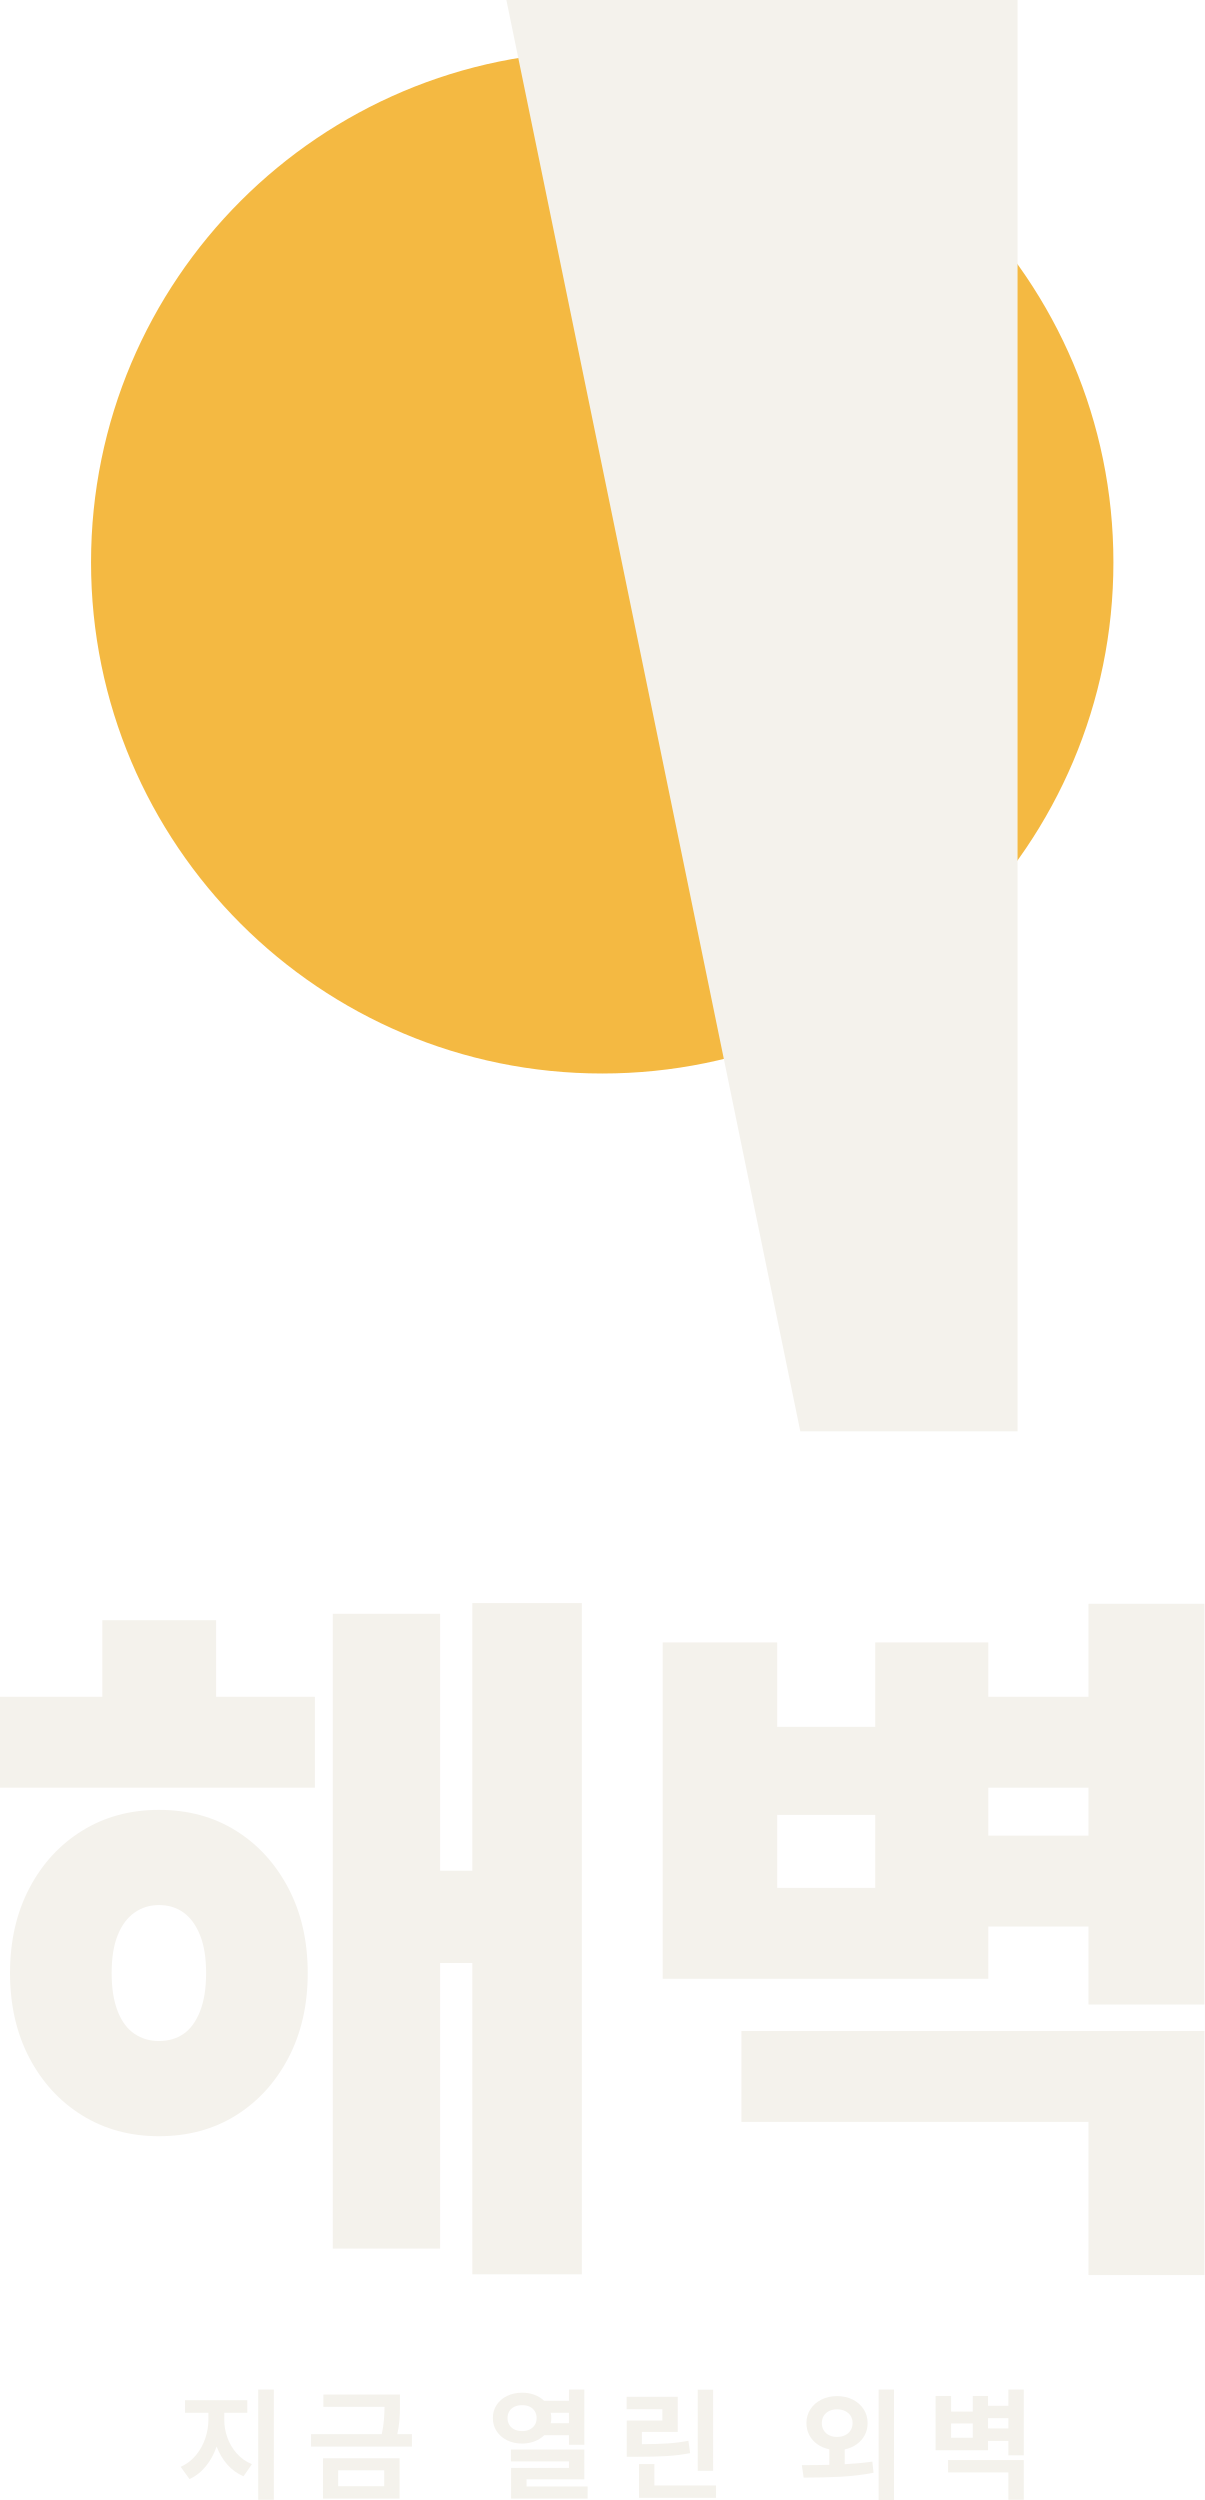
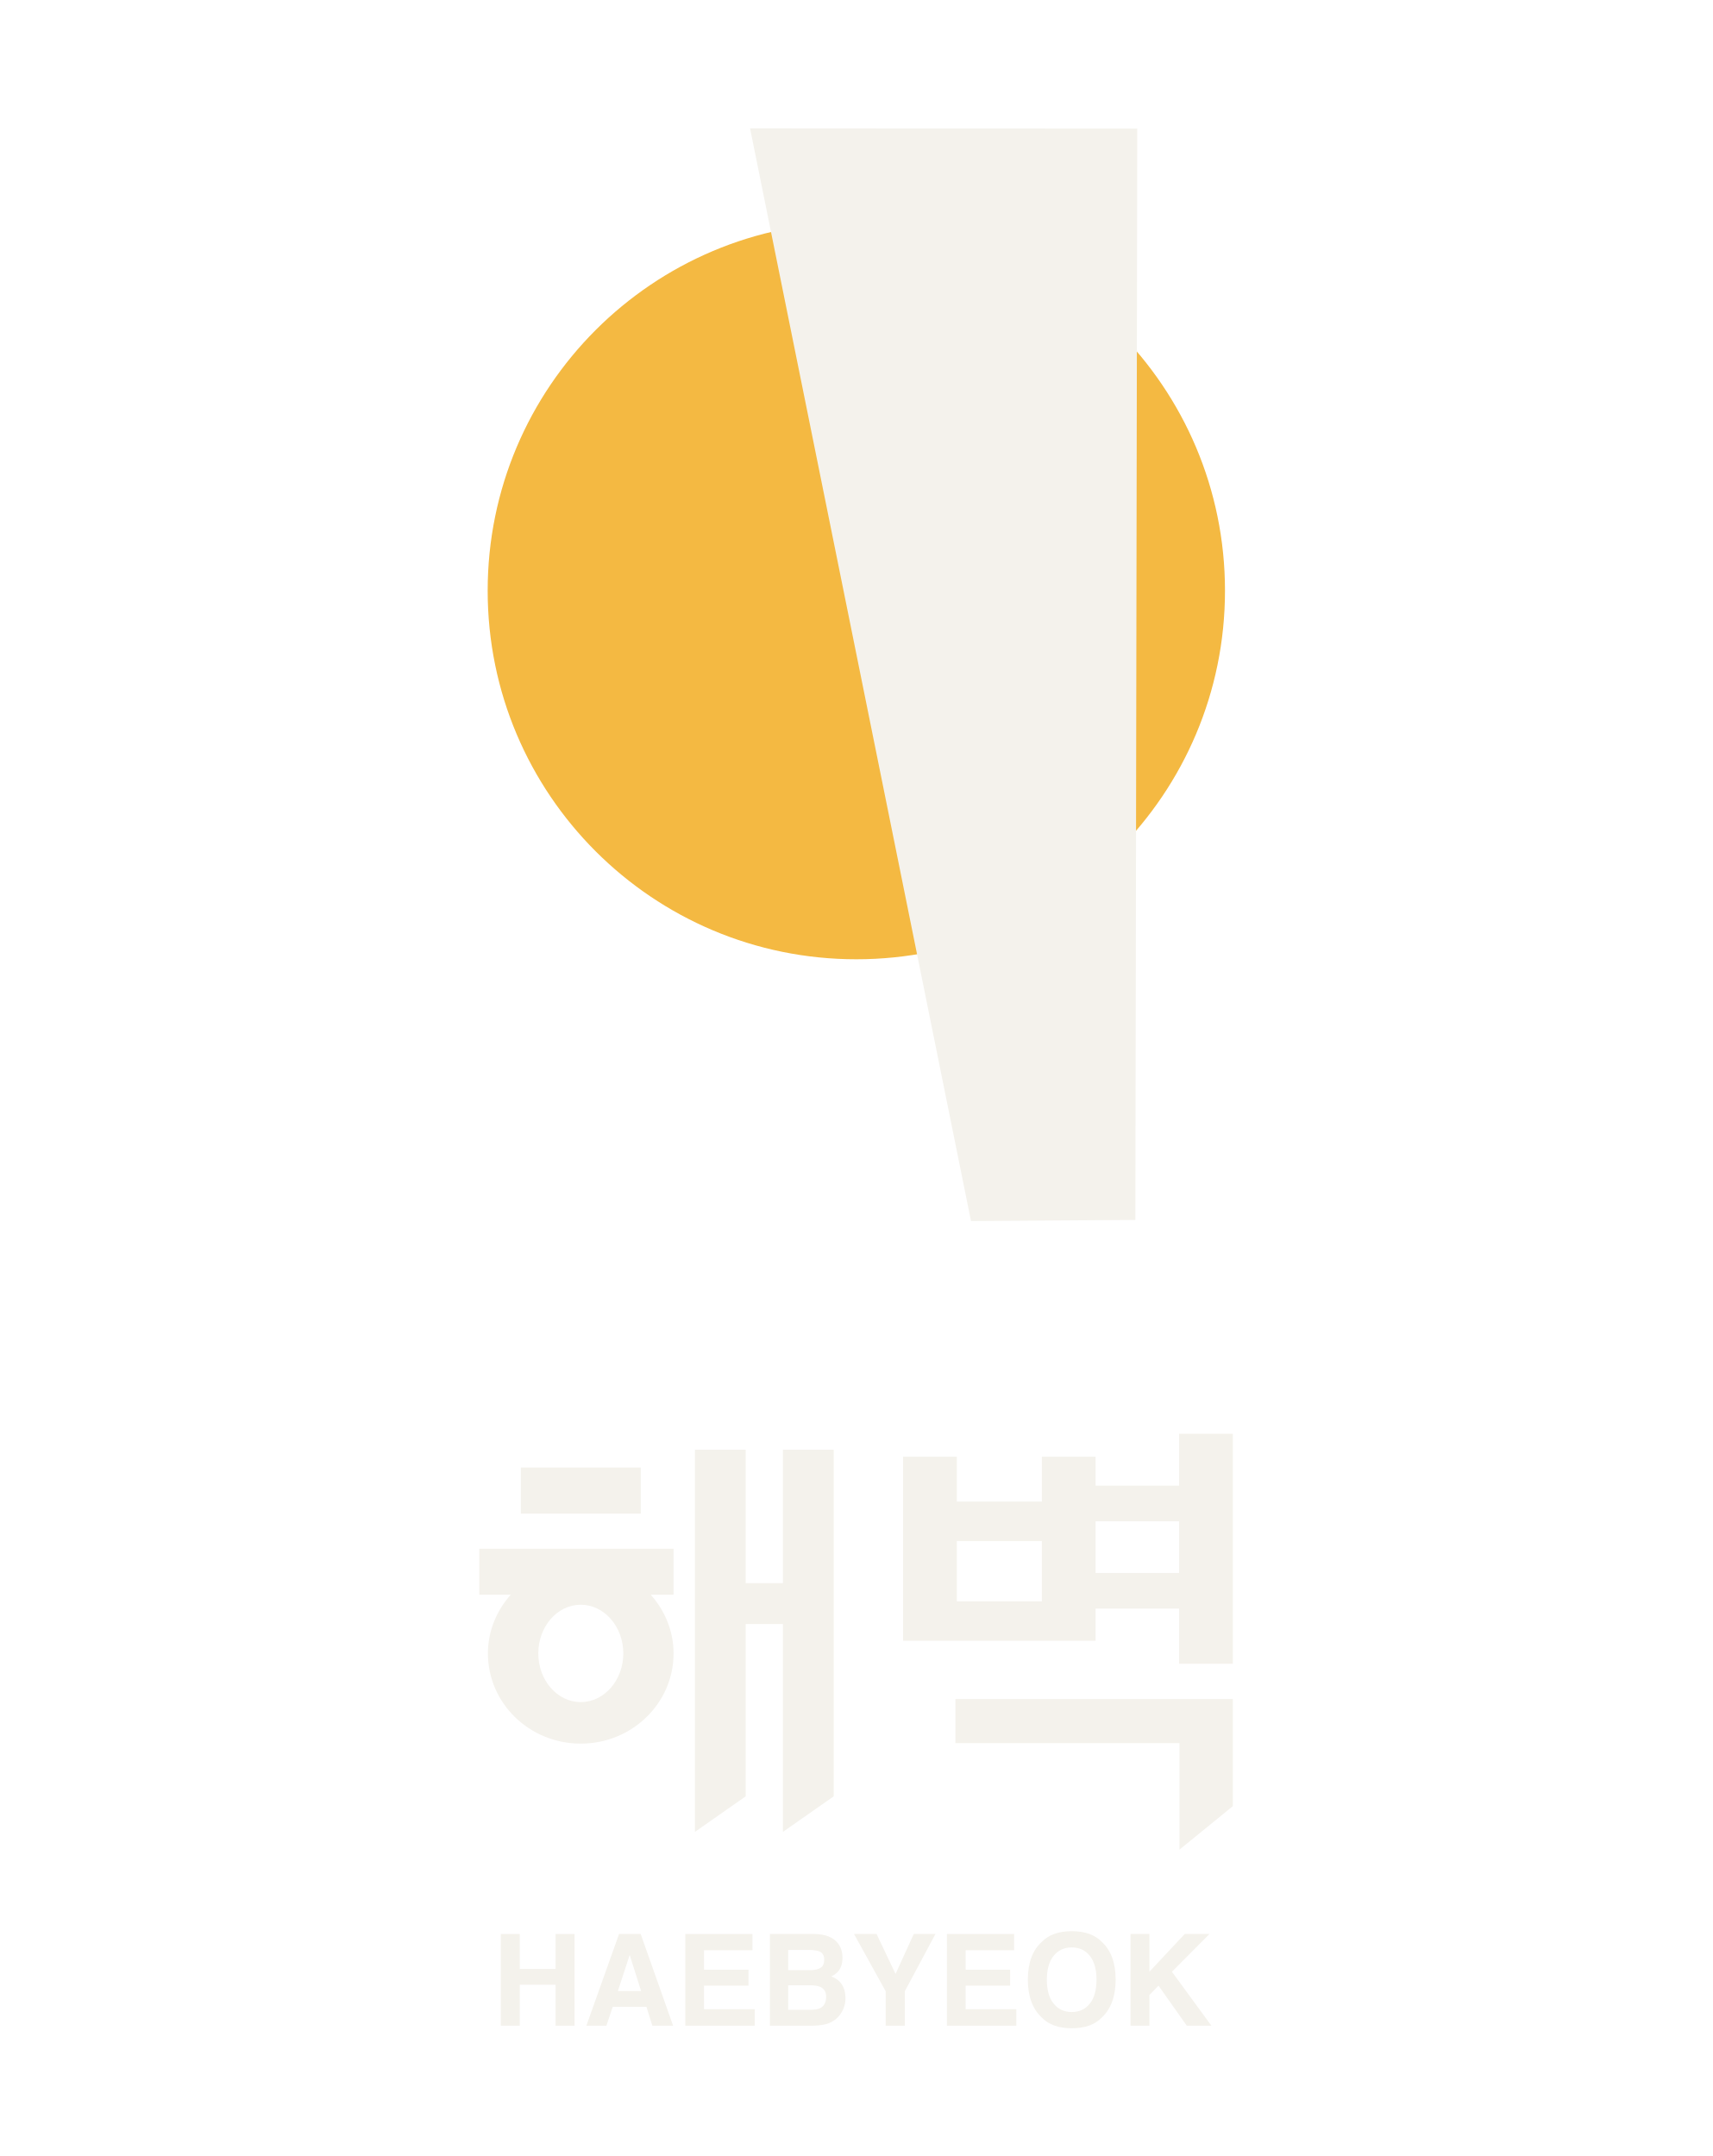
- <svg xmlns="http://www.w3.org/2000/svg" viewBox="0 0 252.4 524.0" role="img" aria-label="해벽 · 지금 열린 외벽">
-   <g transform="translate(-34.49,-10.71) scale(1.3393)">
-     <circle cx="120" cy="96" r="80" fill="#f4b942" />
-     <polygon points="105,8 185,8 185,232 151,232" fill="#f4f2ec" />
+ <svg xmlns="http://www.w3.org/2000/svg" viewBox="0 0 320 403" role="img" aria-label="해벽">
+   <g transform="translate(75.45 -7.95) scale(0.9)">
+     <g opacity="1">
+       <path transform="translate(7.52 10.52) scale(0.92)" d="M10.777 131.512C10.777 85.556 48.031 48.301 93.987 48.301C139.943 48.301 177.198 85.556 177.198 131.512C177.198 177.468 139.943 214.722 93.987 214.722C48.031 214.722 10.777 177.468 10.777 131.512Z" fill="#f4b942" fill-rule="nonzero" opacity="1" stroke="none" />
+       <path d="M71.919 35.485L152.325 35.54L151.933 262.201L117.801 262.434L71.919 35.485Z" fill="#f4f2ec" fill-rule="nonzero" opacity="1" stroke="none" />
+     </g>
  </g>
-   <path d="M0.0 355.65H66.0V374.7H0.0ZM33.3 379.35Q42.45 379.35 49.425 383.7Q56.4 388.05 60.45 395.775Q64.5 403.5 64.5 413.55Q64.5 423.6 60.45 431.325Q56.4 439.05 49.425 443.4Q42.45 447.75 33.3 447.75Q24.3 447.75 17.25 443.4Q10.2 439.05 6.15 431.325Q2.1 423.6 2.1 413.55Q2.1 403.5 6.15 395.775Q10.2 388.05 17.25 383.7Q24.3 379.35 33.3 379.35ZM33.3 399.3Q30.45 399.3 28.2 400.875Q25.95 402.45 24.675 405.6Q23.4 408.75 23.4 413.55Q23.4 418.35 24.675 421.575Q25.95 424.8 28.2 426.3Q30.45 427.8 33.3 427.8Q36.3 427.8 38.475 426.3Q40.65 424.8 41.925 421.575Q43.2 418.35 43.2 413.55Q43.2 408.75 41.925 405.6Q40.65 402.45 38.475 400.875Q36.3 399.3 33.3 399.3ZM99.0 336.0H121.95V476.7H99.0ZM85.2 392.1H106.5V411.45H85.2ZM69.75 338.25H92.25V471.3H69.75ZM21.45 339.6H45.3V367.8H21.45Z" fill="#f4f2ec" />
-   <path d="M202.05 355.65H235.35V374.7H202.05ZM202.05 384.75H236.1V403.8H202.05ZM138.9 344.25H162.9V361.95H183.45V344.25H207.15V414.75H138.9ZM162.9 380.4V395.7H183.45V380.4ZM155.4 425.7H252.45V476.85H228.15V444.75H155.4ZM228.15 336.15H252.45V420.15H228.15Z" fill="#f4f2ec" />
-   <path d="M52.797 516.491 51.045 519.03Q49.065 518.192 47.643 516.573Q46.221 514.954 45.409 512.784Q44.596 515.132 43.155 516.916Q41.714 518.7 39.721 519.614L37.868 517.049Q39.721 516.224 41.035 514.65Q42.349 513.076 43.015 511.114Q43.682 509.153 43.682 507.147V505.725H38.782V503.084H51.832V505.725H47.008V507.147Q46.995 509.064 47.656 510.911Q48.316 512.758 49.623 514.237Q50.931 515.716 52.797 516.491ZM54.118 500.85H57.393V523.955H54.118Z" fill="#f4f2ec" />
-   <path d="M83.828 503.745V504.468Q83.828 505.928 83.72 507.274Q83.612 508.62 83.282 510.194H86.341V512.809H65.191V510.194H80.019Q80.349 508.645 80.463 507.331Q80.578 506.017 80.603 504.481H67.781V501.891H83.828ZM67.705 515.246H83.751V523.702H67.705ZM80.527 521.112V517.786H70.878V521.112Z" fill="#f4f2ec" />
-   <path d="M114.049 503.211H119.254V500.85H122.478V512.428H119.254V510.422H114.074Q113.236 511.247 112.043 511.704Q110.849 512.162 109.453 512.174Q107.701 512.174 106.298 511.489Q104.895 510.803 104.096 509.584Q103.296 508.366 103.308 506.817Q103.296 505.281 104.089 504.075Q104.883 502.869 106.285 502.189Q107.688 501.51 109.428 501.51Q110.824 501.51 112.017 501.948Q113.211 502.386 114.049 503.211ZM109.453 509.559Q110.329 509.559 111.008 509.229Q111.687 508.899 112.081 508.283Q112.474 507.667 112.474 506.817Q112.474 505.992 112.081 505.376Q111.687 504.76 111.008 504.436Q110.329 504.113 109.453 504.125Q108.552 504.113 107.853 504.436Q107.155 504.76 106.768 505.376Q106.381 505.992 106.381 506.817Q106.381 507.667 106.768 508.283Q107.155 508.899 107.853 509.229Q108.552 509.559 109.453 509.559ZM107.092 513.418H122.478V519.664H110.367V521.163H123.164V523.702H107.117V517.278H119.254V515.907H107.092ZM115.547 506.817Q115.547 507.388 115.432 507.909H119.254V505.725H115.432Q115.547 506.233 115.547 506.817Z" fill="#f4f2ec" />
-   <path d="M149.472 517.887H146.247V500.875H149.472ZM131.343 502.373H142.058V509.737H134.542V512.301Q137.843 512.288 139.995 512.142Q142.146 511.996 144.292 511.59L144.647 514.18Q142.248 514.637 139.779 514.789Q137.31 514.942 133.399 514.942H131.368V507.35H138.833V504.963H131.343ZM133.933 516.465H137.157V520.959H150.081V523.549H133.933Z" fill="#f4f2ec" />
-   <path d="M181.851 507.883Q181.851 509.267 181.242 510.416Q180.632 511.565 179.547 512.333Q178.461 513.101 177.052 513.393V516.503Q180.378 516.313 182.841 515.957L183.095 518.293Q179.693 518.941 176.176 519.125Q172.659 519.309 168.445 519.309L168.064 516.694Q171.225 516.694 173.827 516.63V513.38Q172.418 513.088 171.326 512.32Q170.235 511.552 169.632 510.403Q169.029 509.254 169.029 507.883Q169.029 506.258 169.867 504.97Q170.704 503.681 172.177 502.951Q173.65 502.221 175.452 502.221Q177.268 502.221 178.728 502.951Q180.188 503.681 181.019 504.97Q181.851 506.258 181.851 507.883ZM175.452 510.778Q176.367 510.778 177.109 510.429Q177.852 510.079 178.277 509.419Q178.702 508.759 178.702 507.883Q178.702 506.982 178.277 506.334Q177.852 505.687 177.116 505.344Q176.379 505.001 175.452 504.989Q174.526 505.001 173.802 505.344Q173.078 505.687 172.666 506.334Q172.253 506.982 172.253 507.883Q172.253 508.759 172.666 509.419Q173.078 510.079 173.808 510.435Q174.538 510.79 175.452 510.778ZM184.161 500.85H187.386V524.006H184.161Z" fill="#f4f2ec" />
-   <path d="M199.348 505.471H203.893V502.196H207.092V504.252H211.358V500.85H214.582V514.637H211.358V511.616H207.092V513.571H196.098V502.196H199.348ZM198.713 515.627H214.582V523.955H211.358V518.217H198.713ZM203.893 510.955V507.959H199.348V510.955ZM211.358 509V506.842H207.092V509Z" fill="#f4f2ec" />
+   <g transform="translate(-6.98 255.02) scale(0.44)">
+     <g opacity="1">
+       <path transform="translate(-18.78 -4.71) scale(1.04)" d="M514.867 32.888L514.867 54.085L480.767 54.085L480.767 42.277L458.821 42.277L458.821 60.594L424.087 60.594L424.087 42.277L402.141 42.277L402.141 117.447L419.249 117.447L424.087 117.447L458.821 117.447L466.424 117.447L480.767 117.447L480.767 104.314L514.867 104.314L514.867 117.447L514.867 123.034L514.867 126.836L536.813 126.836L536.813 32.888L514.867 32.888ZM480.767 68.659L514.867 68.659L514.867 89.741L480.767 89.741L480.767 68.659ZM424.087 76.723L458.821 76.723L458.821 101.319L424.087 101.319L424.087 76.723ZM423.511 141.237L423.511 159.266L515.04 159.266L515.04 202.755L536.813 185.014L536.813 141.237L423.511 141.237Z" fill="#f4f2ec" fill-rule="nonzero" opacity="1" stroke="none" />
+       <path transform="translate(11.79 4.70) scale(0.96)" d="M311.706 32.888L311.706 202.006L334.171 186.281L334.171 110.016L350.645 110.016L350.645 202.006L373.11 186.281L373.11 32.888L350.645 32.888L350.645 91.93L334.171 91.93L334.171 32.888L311.706 32.888ZM234.693 40.779L234.693 61.17L287.744 61.17L287.744 40.779L234.693 40.779ZM216.318 76.723L216.318 97.056L230.2 97.056C224.005 104.058 220.12 113.077 220.12 123.034C220.12 145.096 238.504 162.952 261.19 162.952C283.875 162.952 302.26 145.096 302.26 123.034C302.26 113.077 298.374 104.058 292.179 97.056L302.26 97.056L302.26 76.723L216.318 76.723ZM261.19 101.491C271.575 101.491 280.025 111.142 280.025 123.034C280.025 134.927 271.575 144.577 261.19 144.577C250.805 144.577 242.412 134.927 242.412 123.034C242.412 111.142 250.805 101.491 261.19 101.491Z" fill="#f4f2ec" fill-rule="nonzero" opacity="1" stroke="none" />
+     </g>
+   </g>
+   <g transform="translate(-9.80 264.02) scale(0.44)">
+     <g opacity="1">
+       <path d="M243.042 243.12L243.042 260.515L234.992 260.515L234.992 221.547L243.042 221.547L243.042 236.404L258.244 236.404L258.244 221.547L266.32 221.547L266.32 260.515L258.244 260.515L258.244 243.12L243.042 243.12Z" fill="#f4f2ec" fill-rule="nonzero" opacity="1" stroke="none" />
+       <path d="M294.401 221.547L308.178 260.515L299.363 260.515L296.856 252.505L282.525 252.505L279.833 260.515L271.334 260.515L285.217 221.547L294.401 221.547ZM289.73 230.456L284.715 245.79L294.586 245.79L289.73 230.456Z" fill="#f4f2ec" fill-rule="nonzero" opacity="1" stroke="none" />
+       <path d="M342.831 253.51L342.831 260.515L313.351 260.515L313.351 221.547L341.881 221.547L341.881 228.447L321.295 228.447L321.295 236.722L340.192 236.722L340.192 243.49L321.295 243.49L321.295 253.51L342.831 253.51Z" fill="#f4f2ec" fill-rule="nonzero" opacity="1" stroke="none" />
+       <path d="M366.927 260.515L349.297 260.515L349.297 221.547L368.194 221.547C372.962 221.617 376.34 223.001 378.328 225.697C379.525 227.354 380.123 229.337 380.123 231.646C380.123 234.025 379.525 235.937 378.328 237.383C377.66 238.193 376.674 238.934 375.372 239.603C377.361 240.326 378.861 241.472 379.872 243.04C380.884 244.609 381.39 246.512 381.39 248.751C381.39 251.06 380.809 253.131 379.648 254.964C378.909 256.18 377.985 257.202 376.877 258.03C375.628 258.982 374.154 259.634 372.456 259.987C370.758 260.339 368.915 260.515 366.927 260.515ZM370.595 253.06C372.32 252.214 373.182 250.593 373.182 248.196C373.182 246.169 372.346 244.776 370.675 244.018C369.742 243.595 368.431 243.375 366.742 243.358L357.056 243.358L357.056 253.747L366.61 253.747C368.317 253.747 369.645 253.518 370.595 253.06ZM370.252 228.923C369.038 228.517 367.49 228.315 365.607 228.315L357.056 228.315L357.056 236.907L366.61 236.907C368.317 236.907 369.703 236.585 370.767 235.942C371.832 235.298 372.364 234.157 372.364 232.518C372.364 230.703 371.66 229.504 370.252 228.923Z" fill="#f4f2ec" fill-rule="nonzero" opacity="1" stroke="none" />
+       <path d="M406.594 260.515L398.466 260.515L398.466 245.869L385.006 221.547L394.586 221.547L402.662 238.519L410.395 221.547L419.606 221.547L406.594 245.869L406.594 260.515Z" fill="#f4f2ec" fill-rule="nonzero" opacity="1" stroke="none" />
+       <path d="M453.968 253.51L453.968 260.515L424.488 260.515L424.488 221.547L453.018 221.547L453.018 228.447L432.432 228.447L432.432 236.722L451.329 236.722L451.329 243.49L432.432 243.49L432.432 253.51L453.968 253.51Z" fill="#f4f2ec" fill-rule="nonzero" opacity="1" stroke="none" />
+       <path d="M490.258 224.904C494.181 228.482 496.143 233.84 496.143 240.978C496.143 247.975 494.181 253.333 490.258 257.052C487.319 260.084 483.07 261.599 477.51 261.599C471.95 261.599 467.701 260.084 464.763 257.052C460.822 253.333 458.851 247.975 458.851 240.978C458.851 233.84 460.822 228.482 464.763 224.904C467.701 221.873 471.95 220.357 477.51 220.357C483.07 220.357 487.319 221.873 490.258 224.904ZM477.51 227.257C474.29 227.257 471.722 228.447 469.804 230.826C467.886 233.206 466.927 236.59 466.927 240.978C466.927 245.367 467.886 248.751 469.804 251.13C471.722 253.51 474.29 254.699 477.51 254.699C480.73 254.699 483.286 253.51 485.177 251.13C487.069 248.751 488.014 245.367 488.014 240.978C488.014 236.607 487.069 233.228 485.177 230.839C483.286 228.451 480.73 227.257 477.51 227.257Z" fill="#f4f2ec" fill-rule="nonzero" opacity="1" stroke="none" />
+       <path d="M525.491 221.547L535.995 221.547L520.054 237.594L536.813 260.515L526.362 260.515L514.354 243.49L510.474 247.482L510.474 260.515L502.477 260.515L502.477 221.547L510.474 221.547L510.474 237.594L525.491 221.547Z" fill="#f4f2ec" fill-rule="nonzero" opacity="1" stroke="none" />
+     </g>
+   </g>
</svg>
